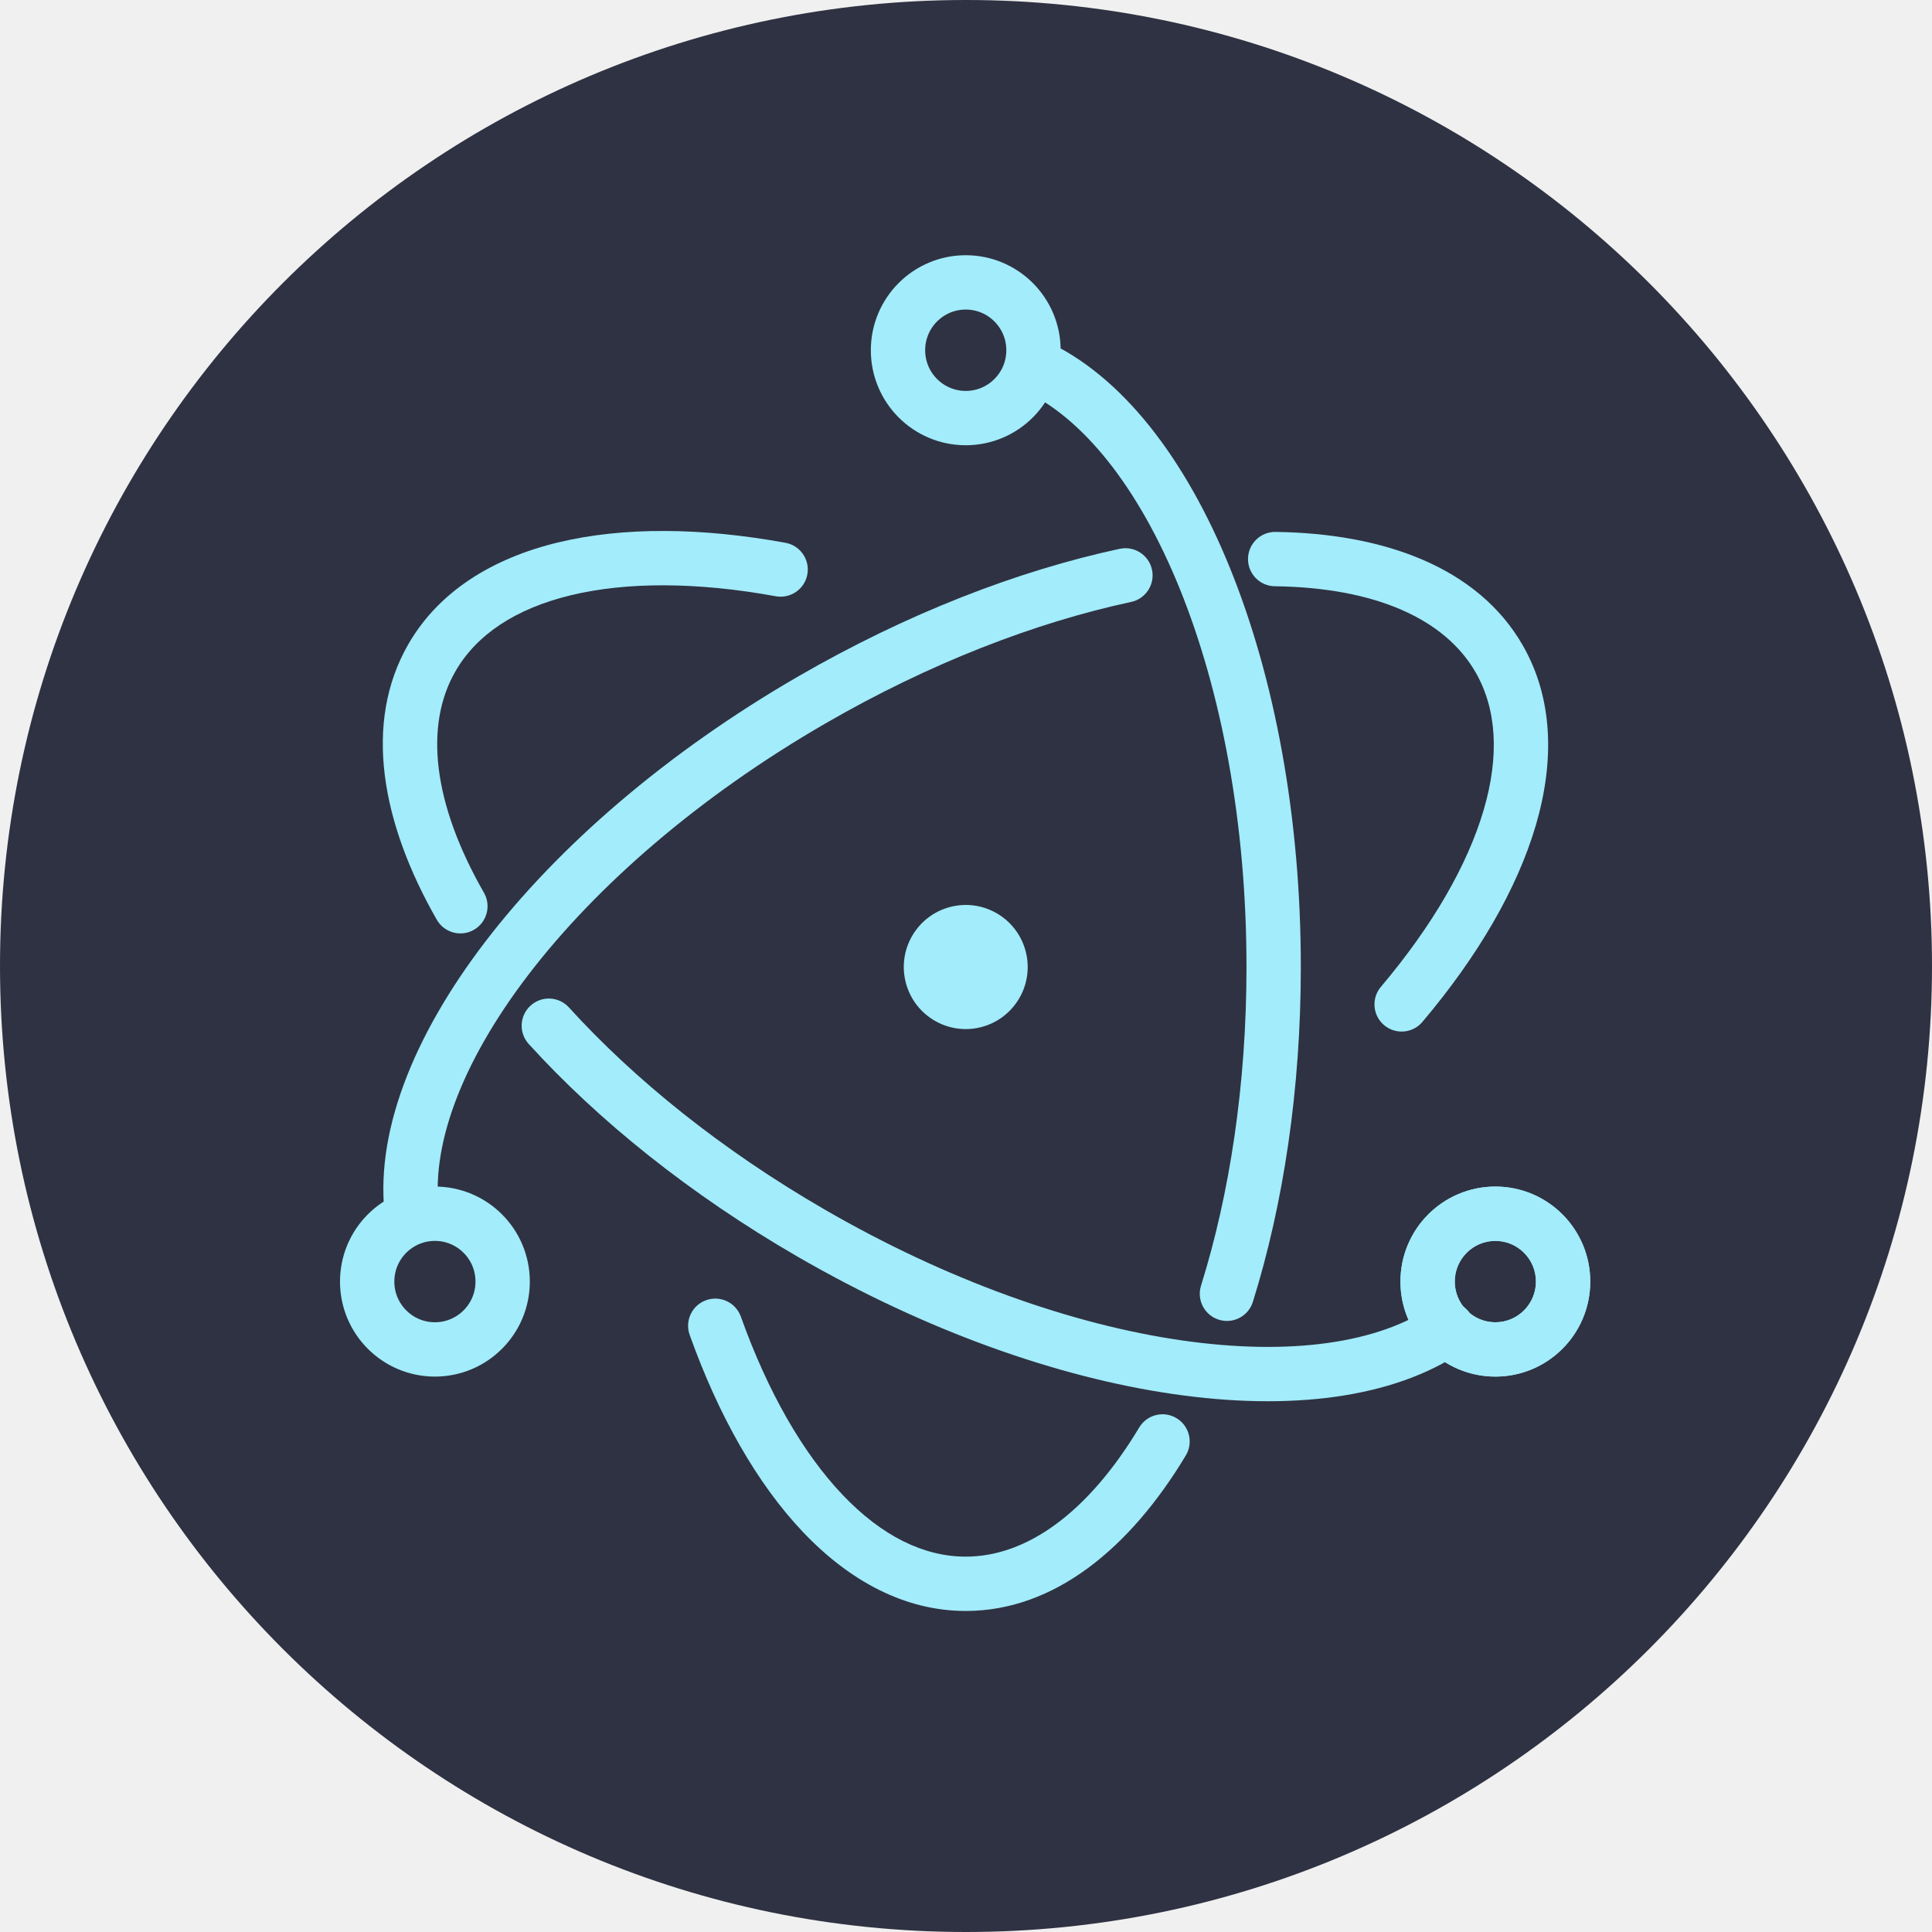
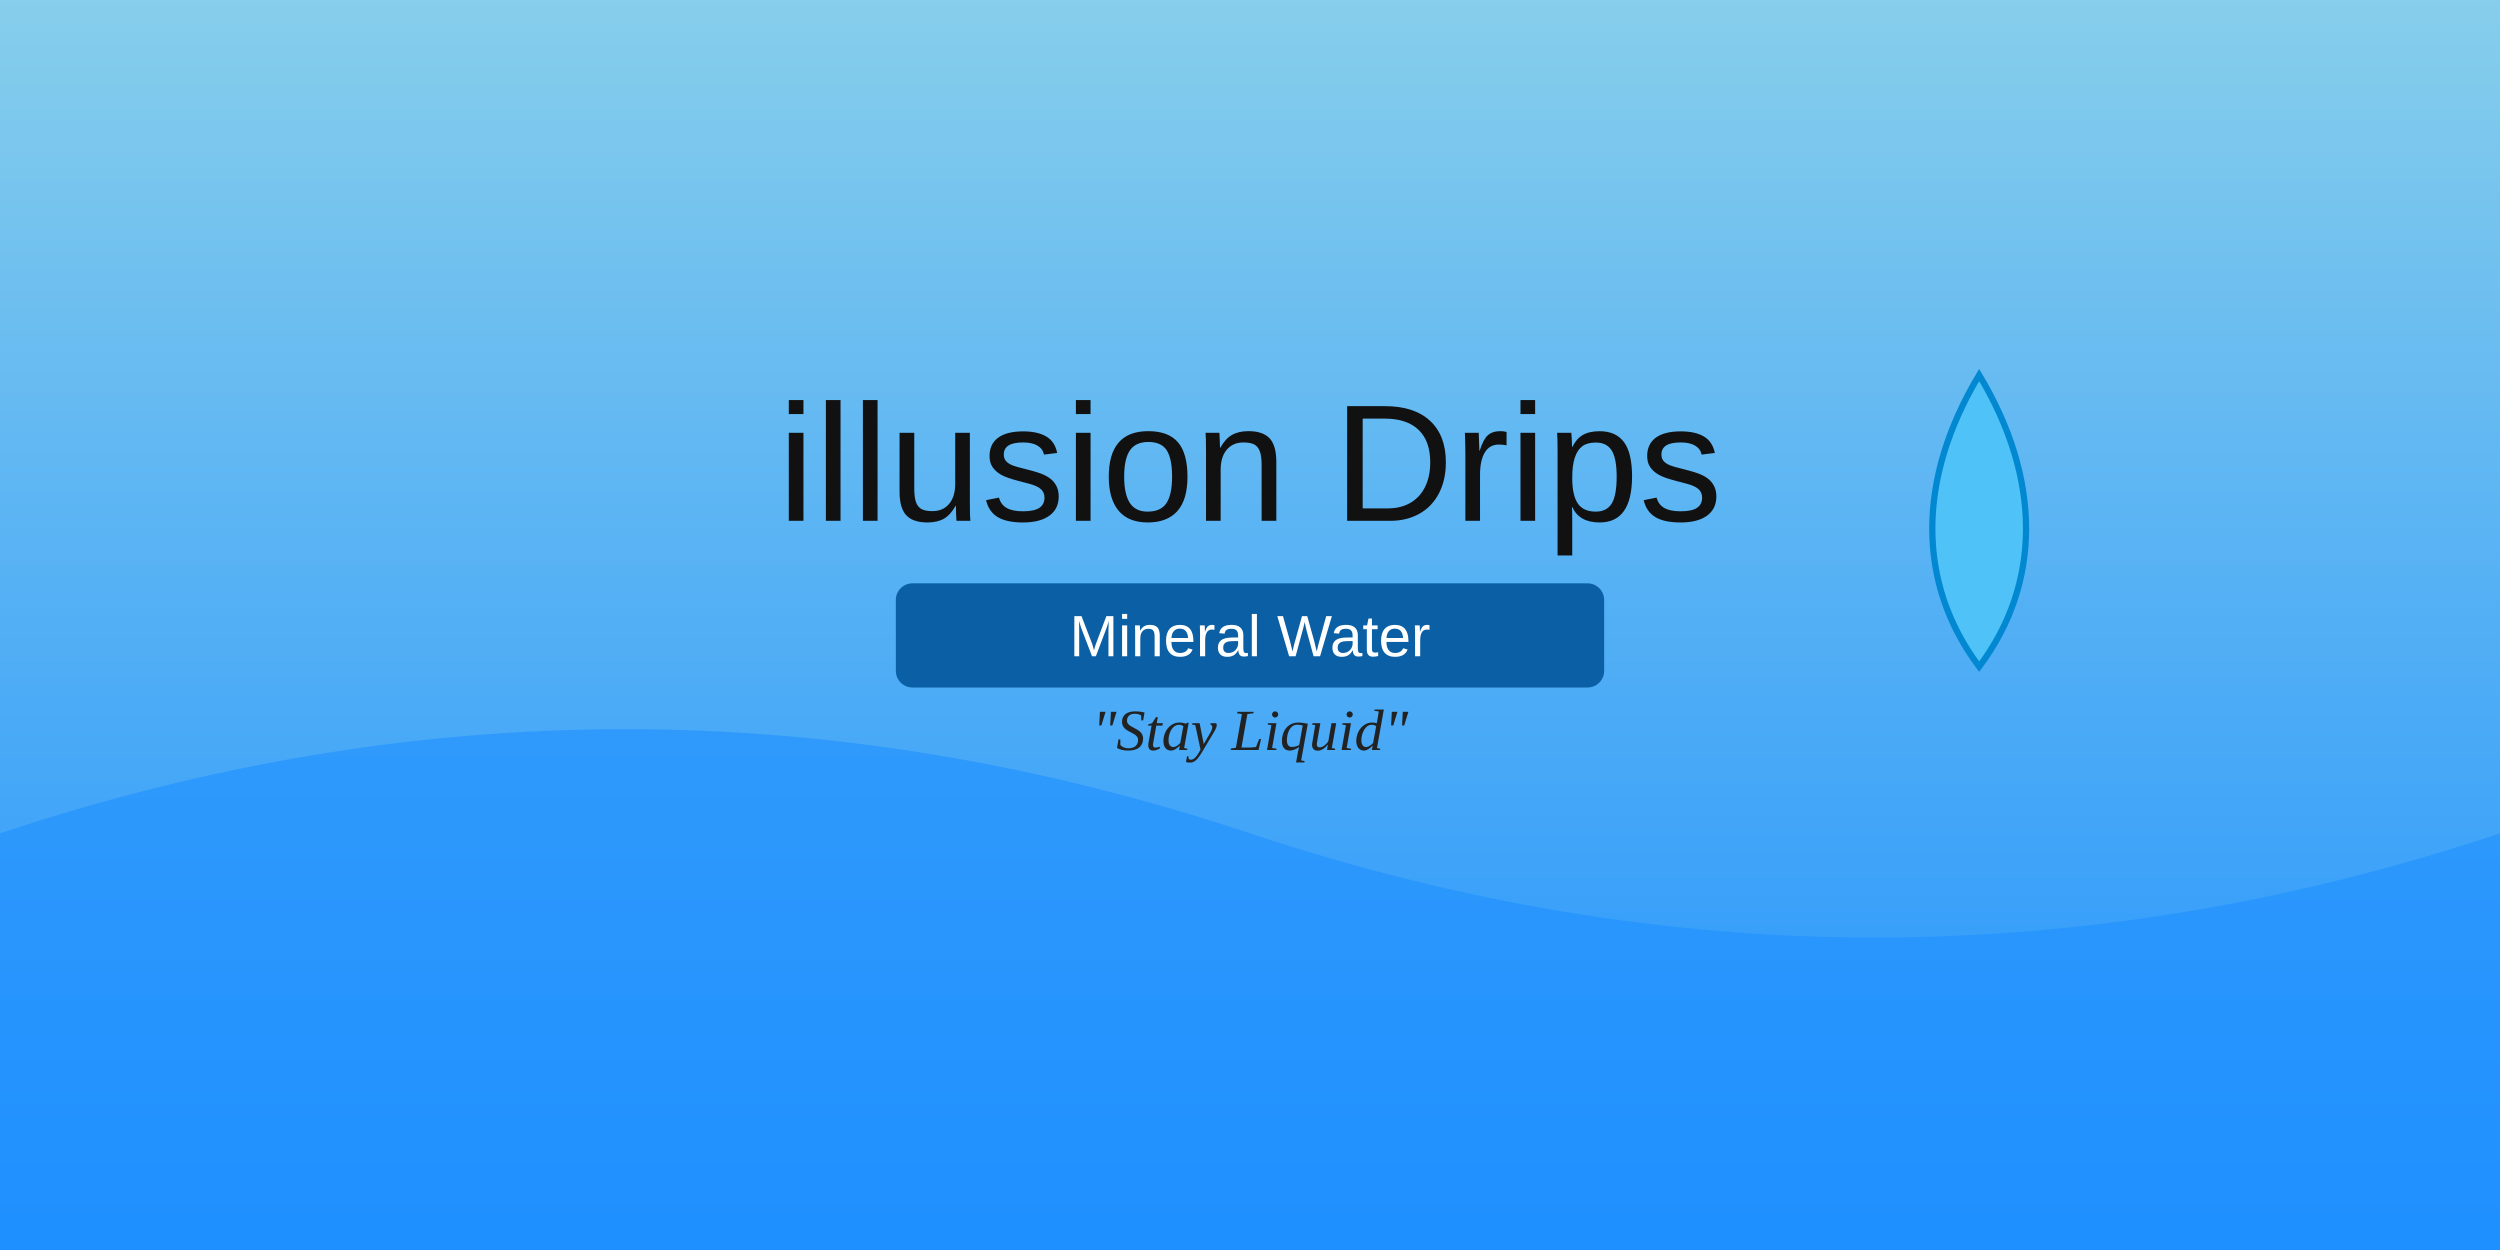
- <svg xmlns="http://www.w3.org/2000/svg" viewBox="0 0 128 128" fill="none">
-   <circle cx="64" cy="64" r="64" fill="#2F3242" />
-   <ellipse cx="63.983" cy="23.204" rx="4.488" ry="4.495" stroke="#A2ECFB" stroke-width="3.6" stroke-linecap="round" />
-   <path d="M51.395 39.503C52.373 39.681 53.311 39.033 53.489 38.055C53.668 37.077 53.019 36.14 52.041 35.961L51.395 39.503ZM28.615 43.575L30.175 44.474L30.175 44.474L28.615 43.575ZM28.939 60.936C29.433 61.798 30.533 62.098 31.396 61.604C32.258 61.11 32.557 60.01 32.064 59.147L28.939 60.936ZM37.694 66.746C37.025 66.01 35.887 65.955 35.151 66.624C34.415 67.292 34.361 68.431 35.029 69.167L37.694 66.746ZM53.749 81.701L52.848 83.26L53.749 81.701ZM96.921 89.515C97.742 88.954 97.953 87.834 97.392 87.013C96.831 86.192 95.711 85.981 94.89 86.542L96.921 89.515ZM52.041 35.961C46.471 34.945 41.285 34.897 36.974 35.938C32.655 36.981 29.084 39.158 27.056 42.676L30.175 44.474C31.569 42.055 34.145 40.324 37.819 39.437C41.501 38.548 46.155 38.547 51.395 39.503L52.041 35.961ZM27.056 42.676C24.043 47.903 25.278 54.54 28.939 60.936L32.064 59.147C28.658 53.198 28.109 48.058 30.175 44.474L27.056 42.676ZM35.029 69.167C39.639 74.24 45.716 79.135 52.848 83.26L54.65 80.143C47.808 76.187 42.03 71.519 37.694 66.746L35.029 69.167ZM52.848 83.26C61.344 88.173 70.046 91.245 77.735 92.361C85.359 93.468 92.274 92.688 96.921 89.515L94.89 86.542C91.326 88.977 85.49 89.849 78.252 88.798C71.079 87.757 62.809 84.861 54.65 80.143L52.848 83.26ZM105.359 84.908C105.359 81.434 102.546 78.613 99.071 78.613V82.213C100.553 82.213 101.759 83.417 101.759 84.908H105.359ZM99.071 78.613C95.596 78.613 92.783 81.434 92.783 84.908H96.383C96.383 83.417 97.589 82.213 99.071 82.213V78.613ZM92.783 84.908C92.783 88.382 95.596 91.203 99.071 91.203V87.603C97.589 87.603 96.383 86.399 96.383 84.908H92.783ZM99.071 91.203C102.546 91.203 105.359 88.382 105.359 84.908H101.759C101.759 86.399 100.553 87.603 99.071 87.603V91.203Z" fill="#A2ECFB" />
-   <path d="M91.487 65.382C90.846 66.141 90.941 67.277 91.7 67.919C92.459 68.56 93.595 68.465 94.237 67.706L91.487 65.382ZM99.317 43.635L97.757 44.534L99.317 43.635ZM84.507 35.241C83.513 35.228 82.697 36.024 82.684 37.018C82.671 38.012 83.466 38.828 84.46 38.841L84.507 35.241ZM74.941 39.88C75.913 39.672 76.531 38.715 76.323 37.742C76.114 36.771 75.157 36.152 74.185 36.36L74.941 39.88ZM53.784 46.373L54.685 47.931L53.784 46.373ZM25.549 80.905C25.693 81.888 26.607 82.569 27.591 82.425C28.575 82.281 29.255 81.366 29.111 80.383L25.549 80.905ZM94.237 67.706C97.884 63.391 100.505 58.927 101.752 54.678C103.001 50.421 102.9 46.247 100.876 42.736L97.757 44.534C99.149 46.949 99.36 50.042 98.297 53.664C97.232 57.294 94.918 61.322 91.487 65.382L94.237 67.706ZM100.876 42.736C97.912 37.594 91.708 35.335 84.507 35.241L84.46 38.841C91.133 38.928 95.726 41.011 97.757 44.534L100.876 42.736ZM74.185 36.36C67.436 37.809 60.088 40.648 52.883 44.815L54.685 47.931C61.597 43.934 68.595 41.242 74.941 39.88L74.185 36.36ZM52.883 44.815C44.137 49.872 36.967 56.095 32.149 62.393C27.377 68.63 24.715 75.212 25.549 80.905L29.111 80.383C28.484 76.103 30.475 70.506 35.008 64.58C39.496 58.714 46.284 52.789 54.685 47.931L52.883 44.815Z" fill="#A2ECFB" />
-   <path d="M49.083 87.23C48.748 86.293 47.718 85.806 46.782 86.141C45.846 86.475 45.358 87.505 45.693 88.442L49.083 87.23ZM78.564 96.426C79.075 95.573 78.799 94.468 77.946 93.956C77.094 93.444 75.988 93.721 75.477 94.573L78.564 96.426ZM79.57 85.18C79.274 86.128 79.803 87.138 80.752 87.434C81.7 87.731 82.71 87.202 83.006 86.253L79.57 85.18ZM84.383 64.067H82.583H84.383ZM69.156 22.53C68.248 22.126 67.184 22.535 66.78 23.443C66.376 24.352 66.785 25.416 67.693 25.819L69.156 22.53ZM45.693 88.442C47.599 93.774 50.15 98.29 53.203 101.505C56.262 104.724 59.928 106.731 63.983 106.731V103.131C61.198 103.131 58.416 101.765 55.813 99.025C53.204 96.279 50.877 92.248 49.083 87.23L45.693 88.442ZM63.983 106.731C69.869 106.731 74.892 102.542 78.564 96.426L75.477 94.573C72.078 100.235 68.012 103.131 63.983 103.131V106.731ZM83.006 86.253C85.027 79.786 86.183 72.183 86.183 64.067H82.583C82.583 71.854 81.472 79.092 79.57 85.18L83.006 86.253ZM86.183 64.067C86.183 54.114 84.444 44.922 81.496 37.65C78.575 30.444 74.344 24.837 69.156 22.53L67.693 25.819C71.636 27.573 75.385 32.156 78.16 39.003C80.909 45.784 82.583 54.507 82.583 64.067H86.183Z" fill="#A2ECFB" />
-   <path fill-rule="evenodd" clip-rule="evenodd" d="M103.559 84.908C103.559 82.425 101.55 80.413 99.071 80.413C96.592 80.413 94.583 82.425 94.583 84.908C94.583 87.39 96.592 89.403 99.071 89.403C101.55 89.403 103.559 87.39 103.559 84.908V84.908Z" stroke="#A2ECFB" stroke-width="3.6" stroke-linecap="round" />
-   <path fill-rule="evenodd" clip-rule="evenodd" d="M28.814 89.403C31.293 89.403 33.302 87.39 33.302 84.908C33.302 82.425 31.293 80.413 28.814 80.413C26.336 80.413 24.326 82.425 24.326 84.908C24.326 87.39 26.336 89.403 28.814 89.403V89.403V89.403Z" stroke="#A2ECFB" stroke-width="3.6" stroke-linecap="round" />
-   <path fill-rule="evenodd" clip-rule="evenodd" d="M64.85 68.086C62.634 68.565 60.451 67.155 59.971 64.935C59.493 62.716 60.901 60.529 63.117 60.049C65.333 59.569 67.516 60.98 67.995 63.199C68.474 65.419 67.066 67.605 64.85 68.086Z" fill="#A2ECFB" />
+ <svg xmlns="http://www.w3.org/2000/svg" width="1200" height="600" viewBox="0 0 1200 600">
+   <defs>
+     <linearGradient id="bg" x1="0" y1="0" x2="0" y2="1">
+       <stop offset="0%" stop-color="#87CEEB" />
+       <stop offset="100%" stop-color="#1E90FF" />
+     </linearGradient>
+   </defs>
+   <rect width="1200" height="600" fill="url(#bg)" />
+   <path d="M0 400 Q300 300 600 400 T1200 400 L1200 600 L0 600 Z" fill="#1E90FF" opacity="0.6" />
+   <text x="50%" y="250" text-anchor="middle" font-size="80" font-family="Arial, sans-serif" fill="#111">
+     illusion Drips
+   </text>
+   <rect x="430" y="280" width="340" height="50" rx="8" fill="#0B5FA5" />
+   <text x="600" y="315" text-anchor="middle" font-size="28" fill="#fff" font-family="Arial">
+     Mineral Water
+   </text>
+   <text x="600" y="360" text-anchor="middle" font-size="28" font-style="italic" fill="#222">
+     "Stay Liquid"
+   </text>
+   <path d="M950 180 C920 230, 920 280, 950 320 C980 280, 980 230, 950 180 Z" fill="#4FC3F7" stroke="#0288D1" stroke-width="3" />
</svg>
